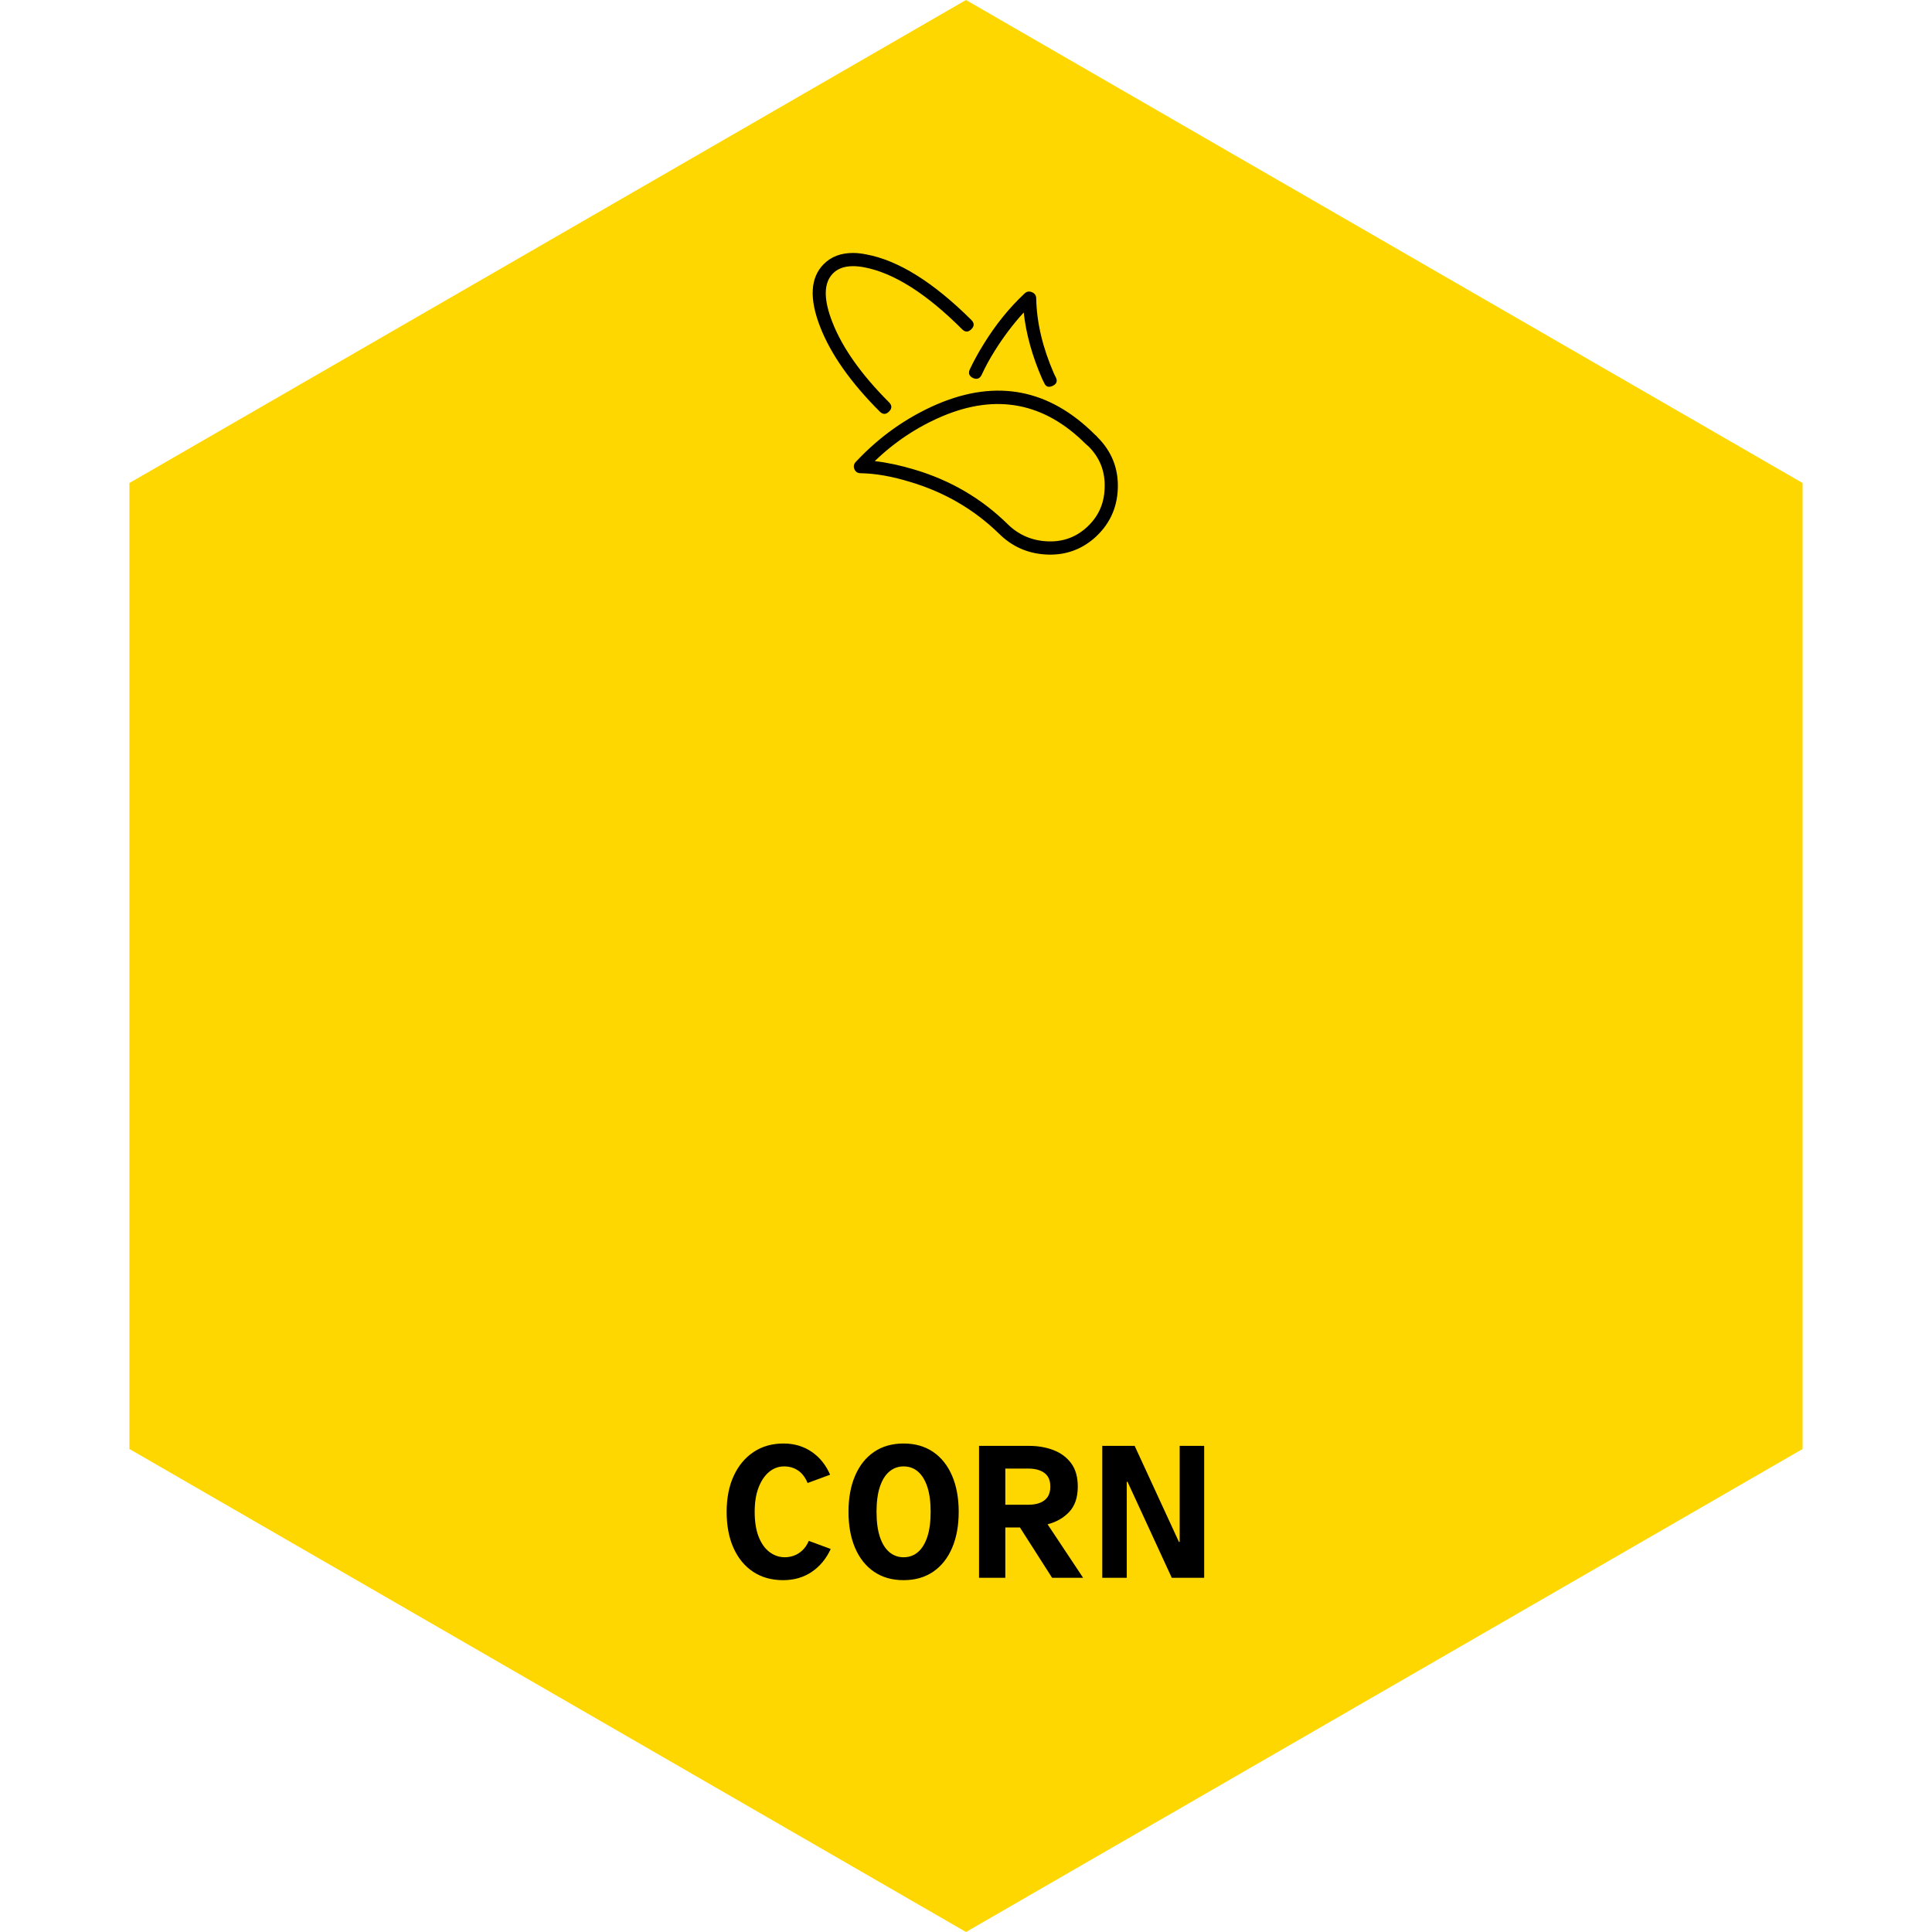
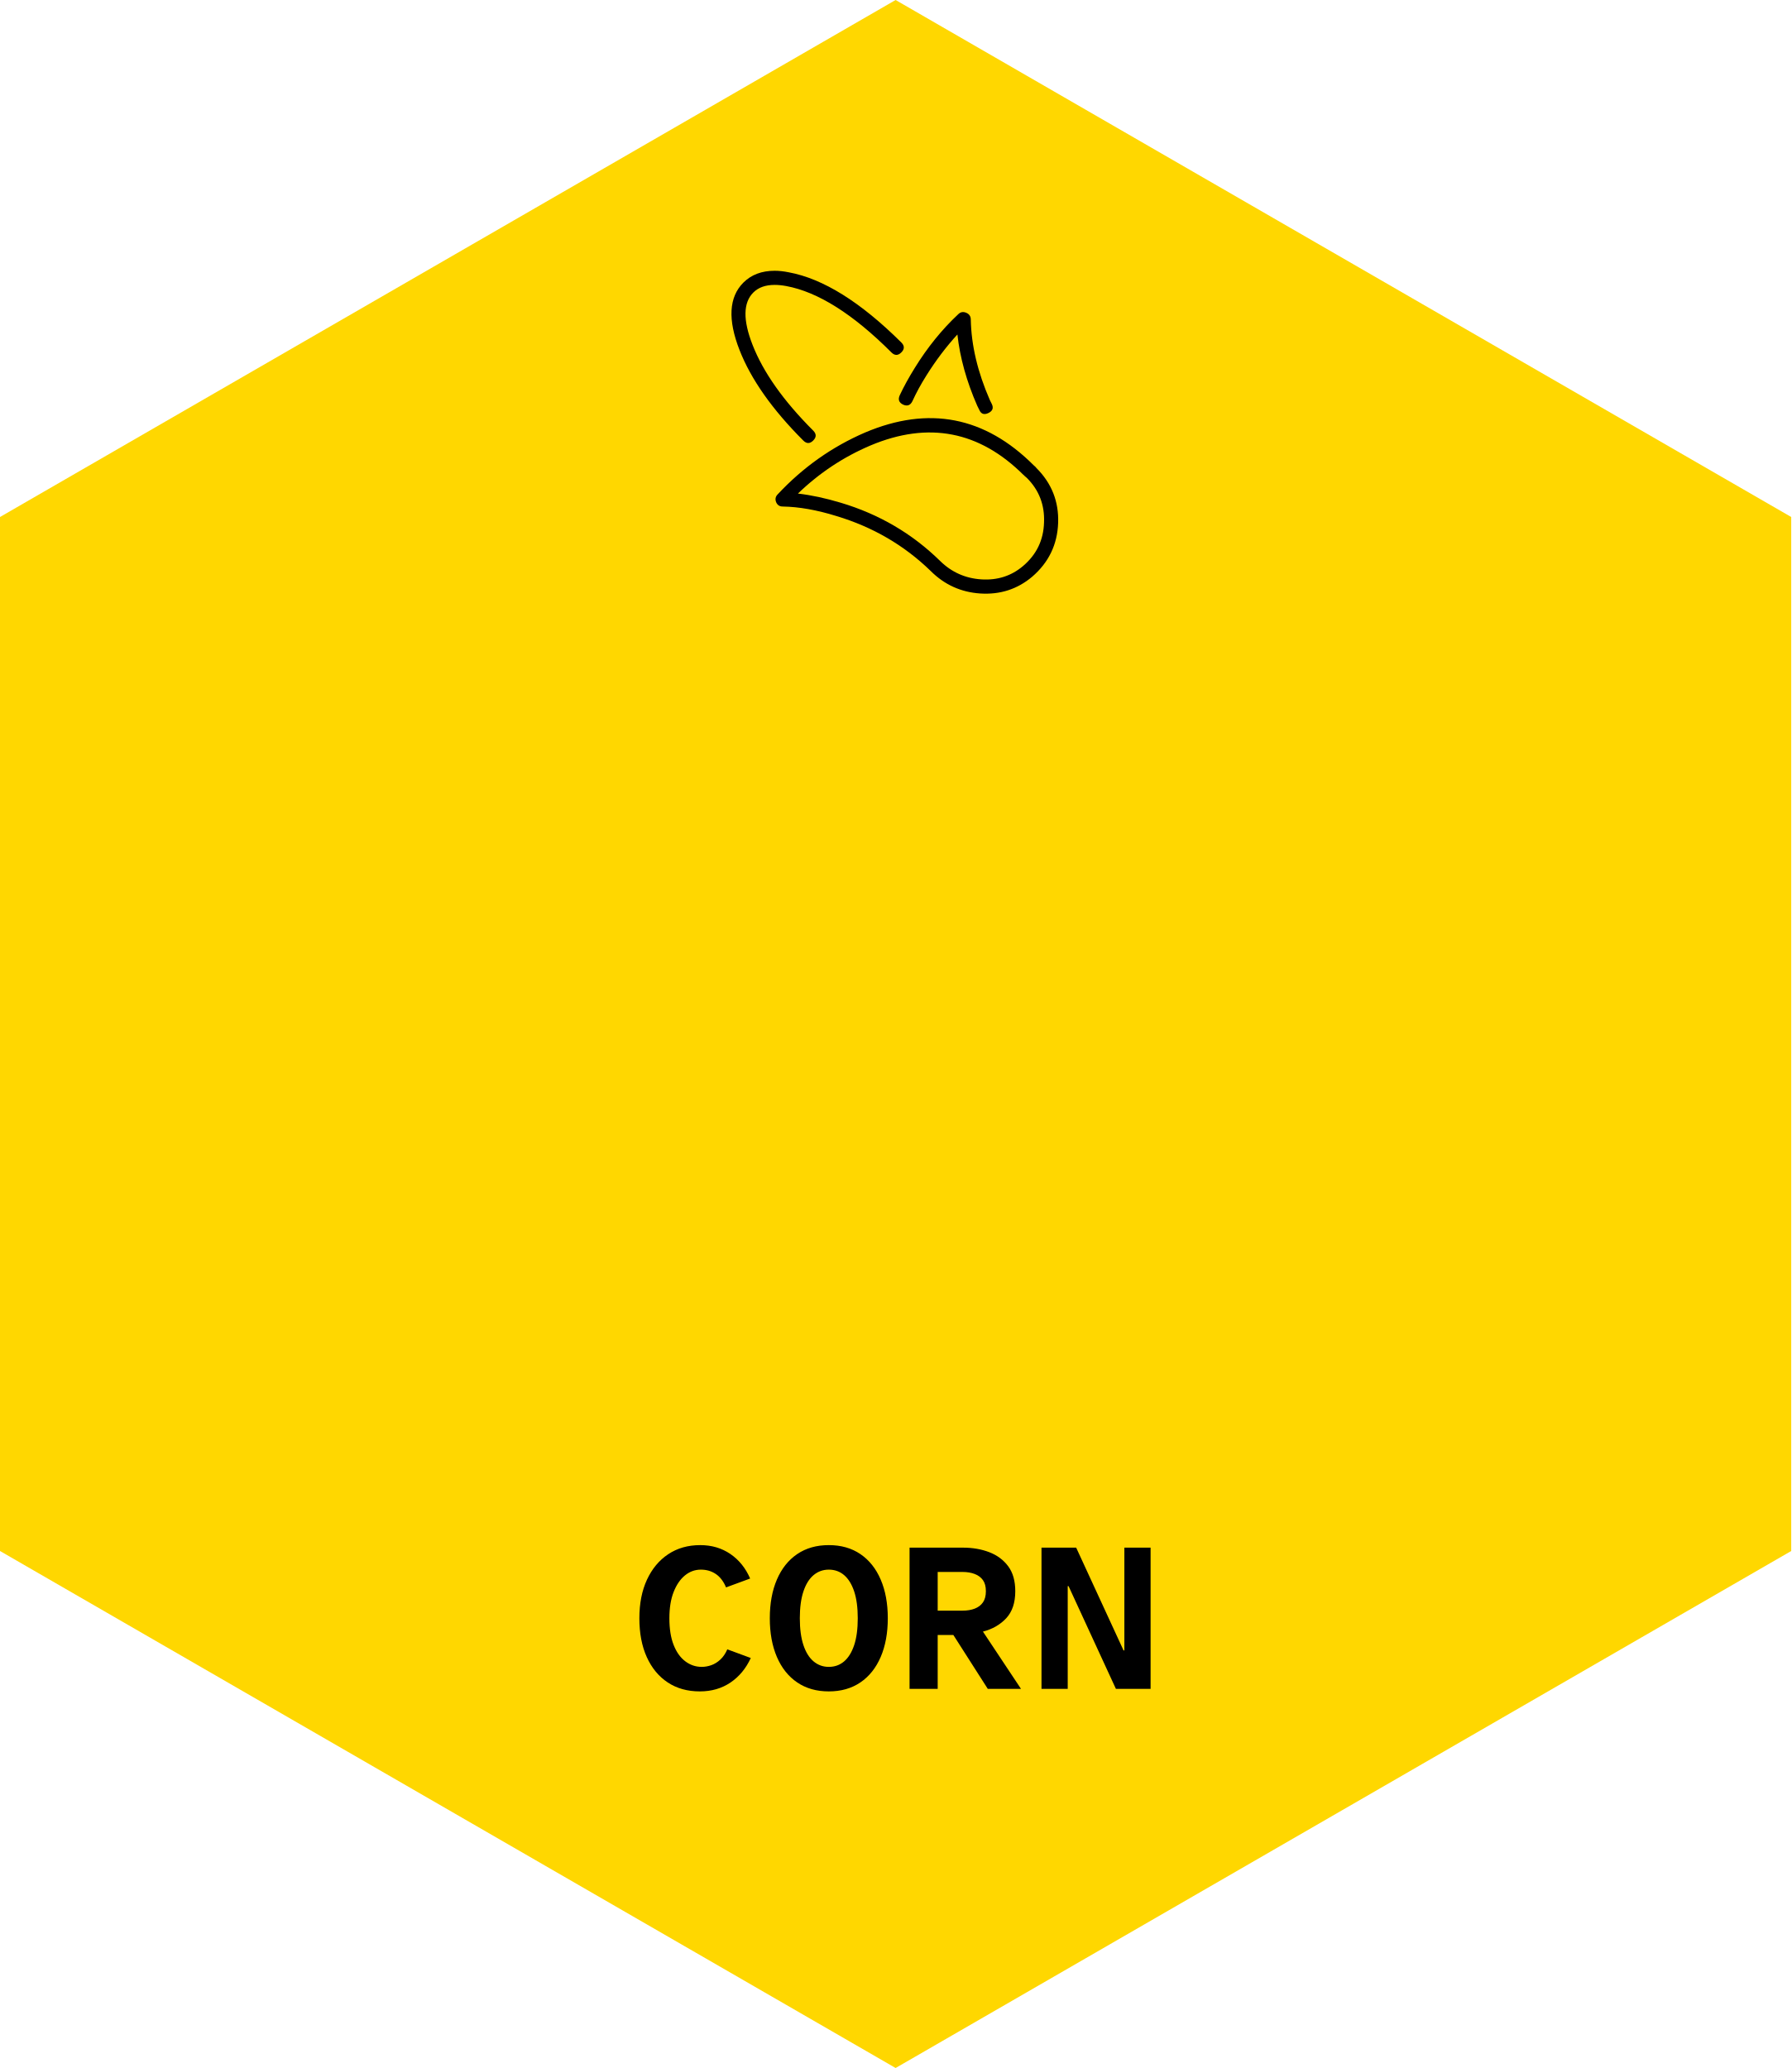
- <svg xmlns="http://www.w3.org/2000/svg" width="90mm" height="90mm" viewBox="0 0 90 90">
+ <svg xmlns="http://www.w3.org/2000/svg" width="77.942mm" height="90mm" viewBox="6.029 0 77.942 90">
  <polygon points="45,0 83.971,22.5 83.971,67.5 45,90 6.029,67.5 6.029,22.5" fill="gold" />
  <path d="M51.126 20.367L51.126 20.367Q51.093 20.318 51.010 20.251L51.010 20.251L51.010 20.251Q47.822 17.064 43.672 18.823L43.672 18.823Q41.514 19.753 39.870 21.513L39.870 21.513Q39.721 21.662 39.804 21.862L39.804 21.862Q39.887 22.044 40.086 22.044L40.086 22.044Q41.148 22.061 42.427 22.459L42.427 22.459Q44.801 23.173 46.527 24.850L46.527 24.850Q47.424 25.746 48.686 25.829L48.686 25.829Q49.980 25.912 50.943 25.099L50.943 25.099Q52.022 24.169 52.072 22.758L52.072 22.758Q52.122 21.363 51.126 20.367ZM50.711 20.799L50.711 20.799Q51.508 21.596 51.458 22.741L51.458 22.741Q51.425 23.887 50.545 24.634L50.545 24.634Q49.781 25.281 48.735 25.215L48.735 25.215Q47.689 25.149 46.942 24.418L46.942 24.418Q45.116 22.625 42.609 21.878L42.609 21.878Q41.613 21.579 40.750 21.480L40.750 21.480Q42.145 20.135 43.904 19.388L43.904 19.388Q47.689 17.794 50.578 20.683L50.578 20.683L50.578 20.683L50.595 20.683L50.595 20.699Q50.678 20.766 50.711 20.799ZM45.183 17.196L45.183 17.196Q45.050 17.479 45.332 17.612L45.332 17.612Q45.598 17.728 45.730 17.462L45.730 17.462Q45.979 16.914 46.345 16.333L46.345 16.333Q46.959 15.354 47.689 14.557L47.689 14.557Q47.855 16.068 48.553 17.661L48.553 17.661L48.553 17.661L48.636 17.827Q48.752 18.110 49.034 17.977L49.034 17.977Q49.316 17.844 49.184 17.578L49.184 17.578L49.101 17.412Q48.304 15.586 48.271 13.909L48.271 13.909Q48.271 13.694 48.071 13.611L48.071 13.611Q47.872 13.528 47.723 13.677L47.723 13.677Q46.660 14.673 45.830 16.018L45.830 16.018Q45.448 16.632 45.183 17.196ZM48.138 14.125L48.138 14.125Q48.138 14.125 48.138 14.109L48.138 14.109L48.138 14.109Q48.138 14.125 48.138 14.125ZM47.656 13.926L47.656 13.926Q47.656 13.909 47.656 13.909L47.656 13.909L47.656 13.909Q47.656 13.926 47.656 13.926ZM44.817 15.337L44.817 15.337Q45.033 15.553 45.249 15.337L45.249 15.337Q45.465 15.121 45.249 14.905L45.249 14.905Q42.593 12.266 40.352 11.851L40.352 11.851Q40.020 11.784 39.737 11.784L39.737 11.784Q38.891 11.784 38.376 12.299L38.376 12.299Q37.430 13.245 38.210 15.238L38.210 15.238Q38.957 17.147 40.982 19.172L40.982 19.172Q41.198 19.388 41.414 19.172L41.414 19.172Q41.630 18.956 41.414 18.740L41.414 18.740Q39.472 16.798 38.774 15.005L38.774 15.005Q38.144 13.395 38.808 12.731L38.808 12.731Q39.140 12.399 39.737 12.399L39.737 12.399Q39.970 12.399 40.235 12.448L40.235 12.448Q42.311 12.830 44.817 15.337Z" fill="black" />
  <path d="M36.481 73.610L36.481 73.610Q35.671 73.610 35.082 73.219Q34.494 72.828 34.172 72.115Q33.850 71.402 33.850 70.427L33.850 70.427Q33.850 69.461 34.181 68.748Q34.512 68.035 35.105 67.640Q35.699 67.244 36.499 67.244L36.499 67.244Q37.244 67.244 37.810 67.630Q38.376 68.017 38.670 68.698L38.670 68.698L37.622 69.084Q37.456 68.688 37.175 68.500Q36.895 68.311 36.527 68.311L36.527 68.311Q36.140 68.311 35.832 68.564Q35.524 68.817 35.340 69.286Q35.156 69.756 35.156 70.427L35.156 70.427Q35.156 71.117 35.340 71.586Q35.524 72.056 35.846 72.299Q36.168 72.543 36.564 72.543L36.564 72.543Q36.766 72.543 36.978 72.470Q37.189 72.396 37.373 72.226Q37.557 72.056 37.677 71.780L37.677 71.780L38.698 72.157Q38.385 72.838 37.815 73.224Q37.244 73.610 36.481 73.610ZM42.093 73.610L42.093 73.610Q41.292 73.610 40.717 73.219Q40.142 72.828 39.834 72.111Q39.526 71.393 39.526 70.427L39.526 70.427Q39.526 69.461 39.834 68.744Q40.142 68.026 40.717 67.635Q41.292 67.244 42.093 67.244L42.093 67.244Q42.893 67.244 43.468 67.635Q44.043 68.026 44.351 68.744Q44.660 69.461 44.660 70.427L44.660 70.427Q44.660 71.393 44.351 72.111Q44.043 72.828 43.468 73.219Q42.893 73.610 42.093 73.610ZM42.093 72.543L42.093 72.543Q42.479 72.543 42.760 72.304Q43.040 72.065 43.197 71.596Q43.353 71.126 43.353 70.427L43.353 70.427Q43.353 69.728 43.197 69.259Q43.040 68.790 42.760 68.550Q42.479 68.311 42.093 68.311L42.093 68.311Q41.716 68.311 41.430 68.550Q41.145 68.790 40.989 69.259Q40.832 69.728 40.832 70.427L40.832 70.427Q40.832 71.126 40.989 71.596Q41.145 72.065 41.430 72.304Q41.716 72.543 42.093 72.543ZM46.831 73.500L45.607 73.500L45.607 67.354L47.935 67.354Q48.560 67.354 49.076 67.552Q49.591 67.750 49.899 68.164Q50.207 68.578 50.207 69.250L50.207 69.250Q50.207 70.004 49.812 70.427Q49.416 70.850 48.800 71.007L48.800 71.007L50.456 73.500L49.011 73.500L47.512 71.154L46.831 71.154L46.831 73.500ZM46.831 68.412L46.831 70.096L47.916 70.096Q48.211 70.096 48.441 70.009Q48.671 69.921 48.800 69.737Q48.928 69.553 48.928 69.250L48.928 69.250Q48.928 68.946 48.800 68.767Q48.671 68.587 48.441 68.500Q48.211 68.412 47.916 68.412L47.916 68.412L46.831 68.412ZM52.489 73.500L51.348 73.500L51.348 67.354L52.857 67.354L54.918 71.826L54.954 71.826L54.954 67.354L56.095 67.354L56.095 73.500L54.586 73.500L52.526 69.029L52.489 69.029L52.489 73.500Z" fill="black" />
</svg>
